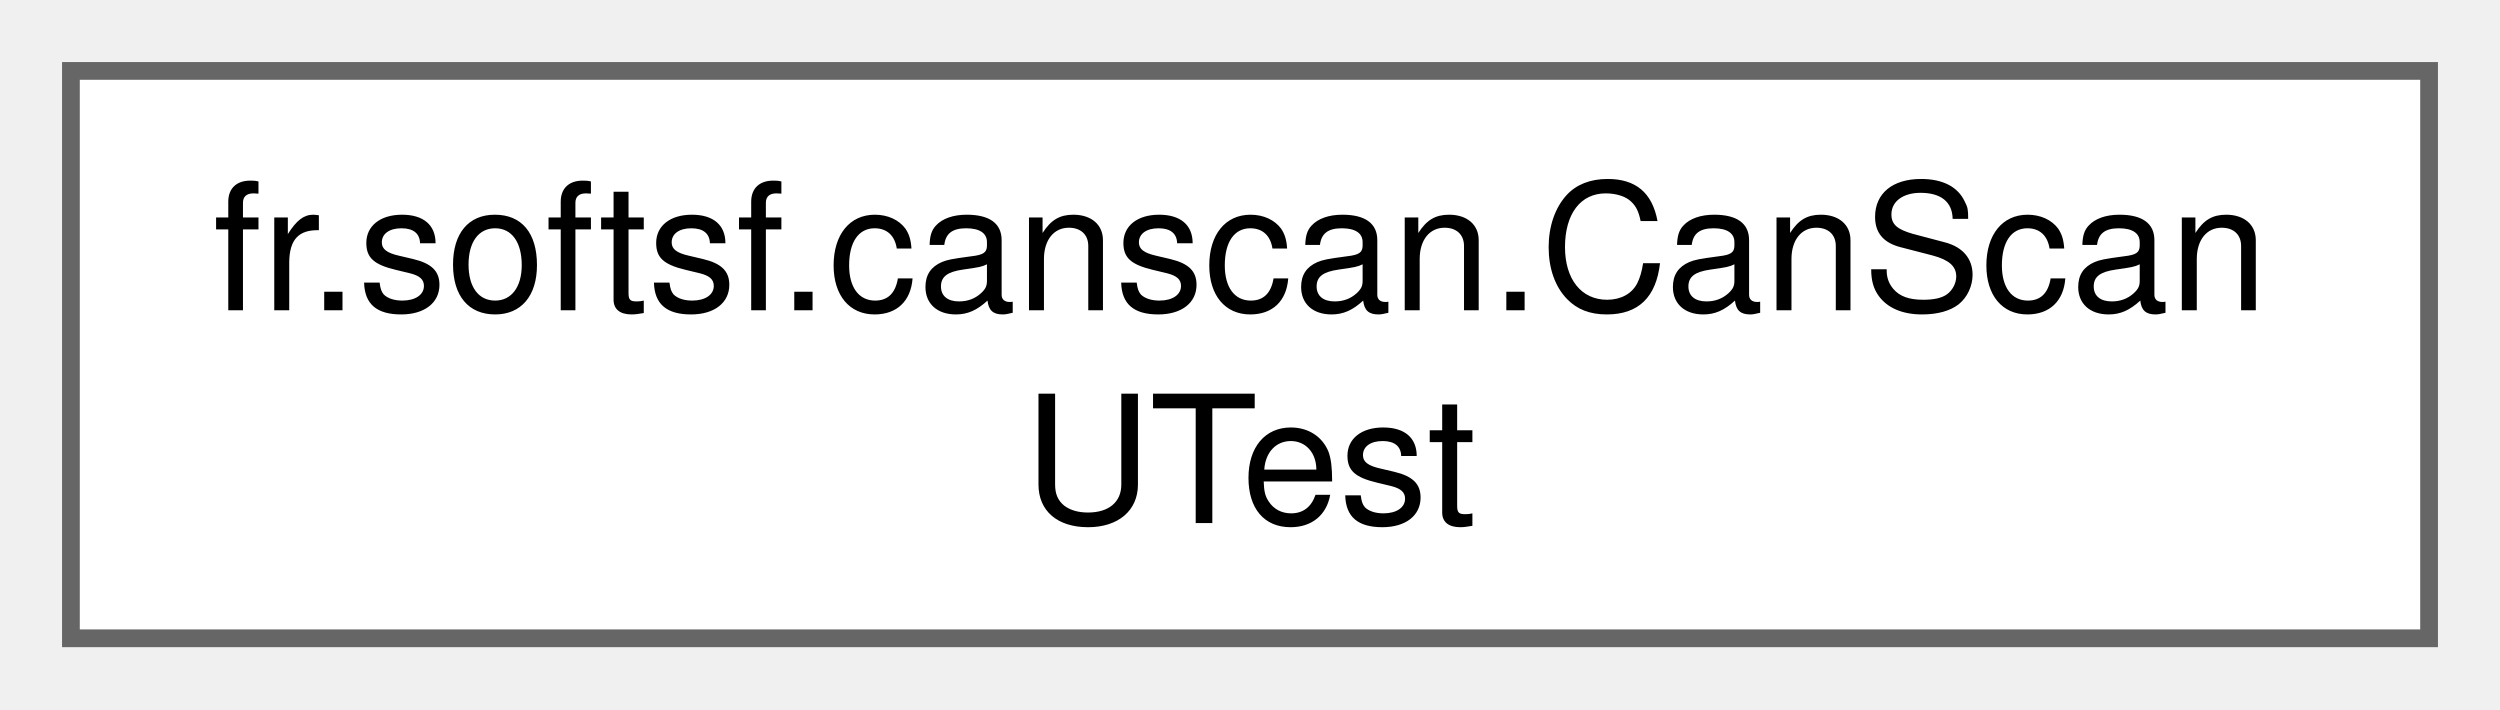
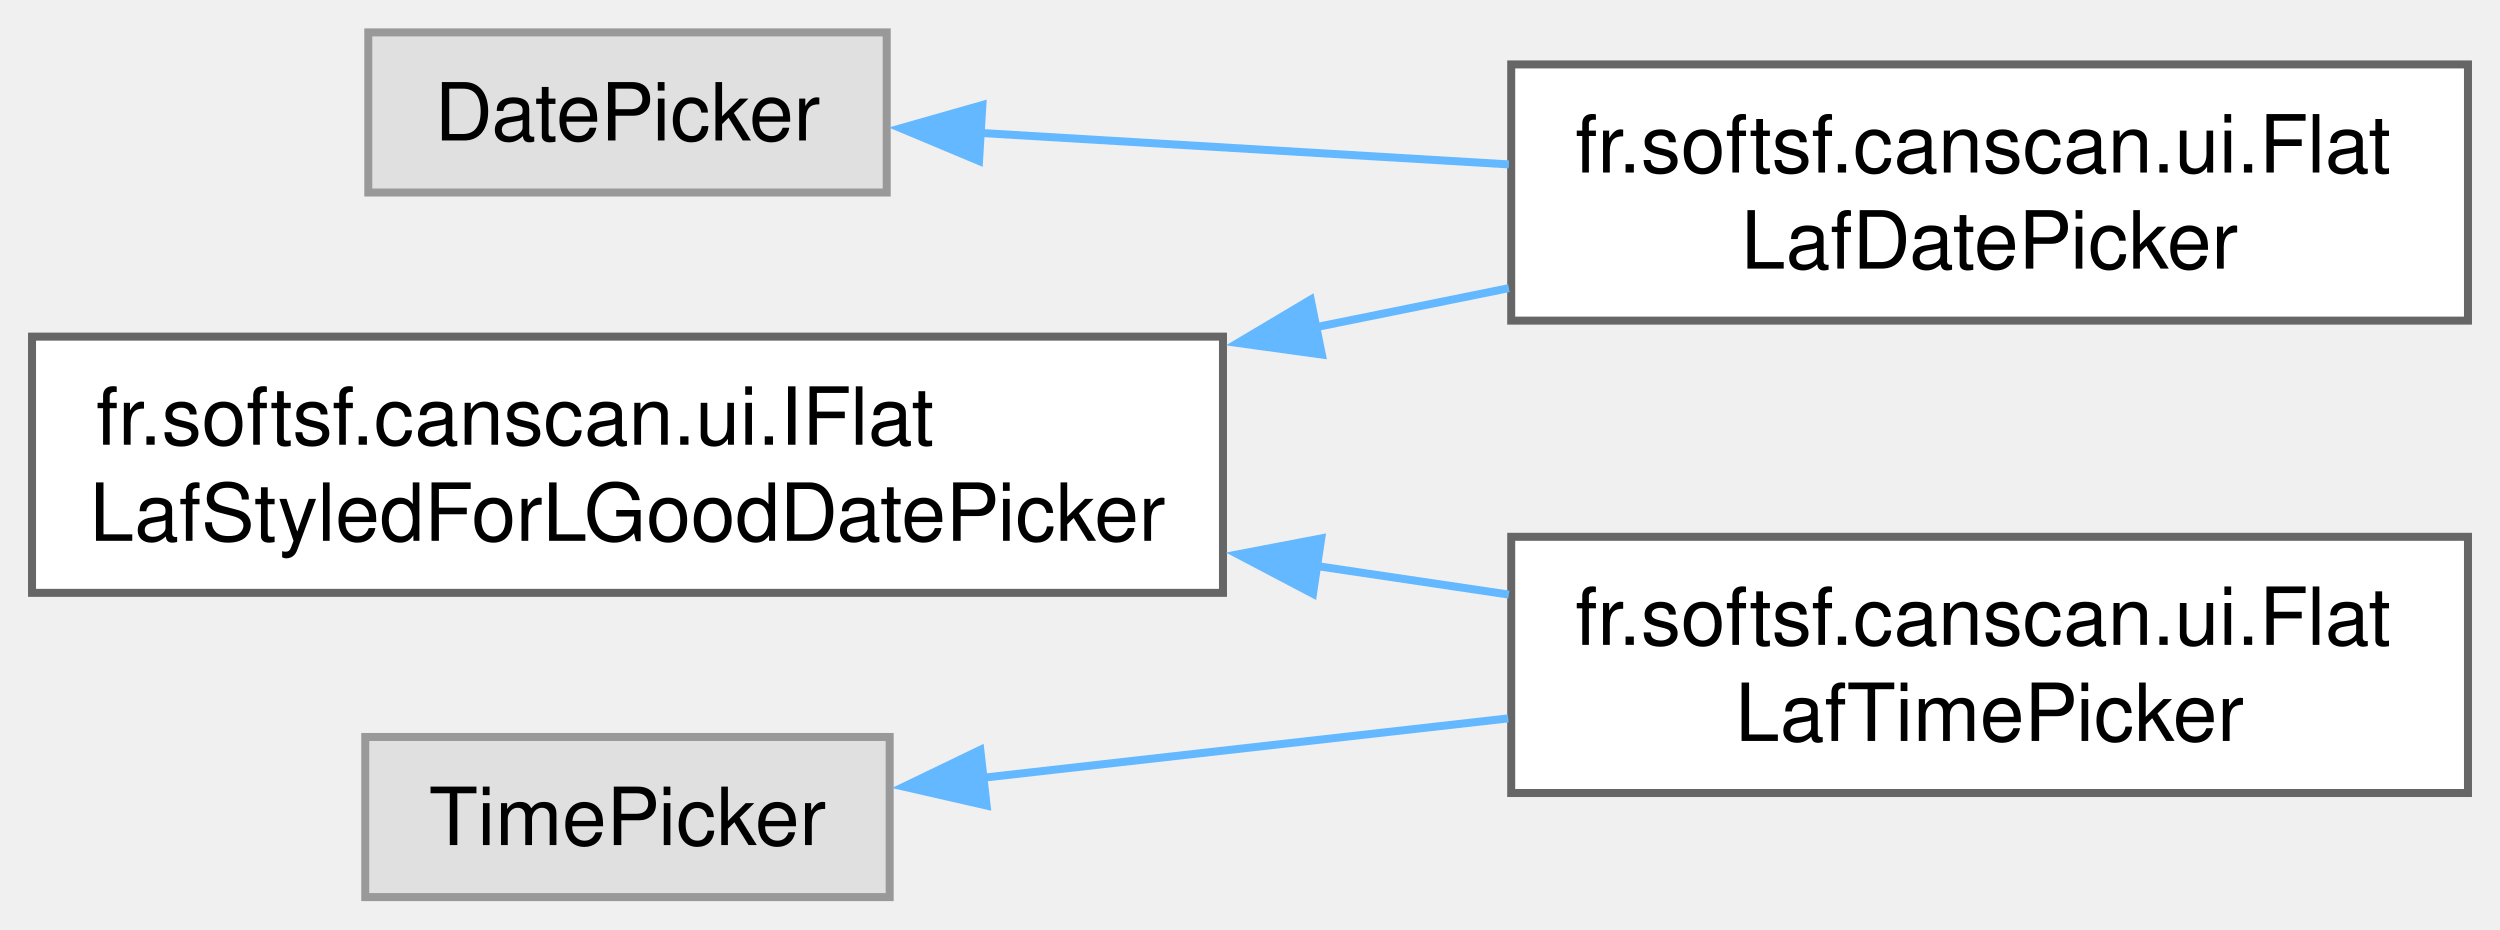
- <svg xmlns="http://www.w3.org/2000/svg" xmlns:xlink="http://www.w3.org/1999/xlink" width="141pt" height="40pt" viewBox="0.00 0.00 141.00 40.00">
-   <g id="graph0" class="graph" transform="scale(1 1) rotate(0) translate(4 36)">
+ <svg xmlns="http://www.w3.org/2000/svg" xmlns:xlink="http://www.w3.org/1999/xlink" width="312pt" height="116pt" viewBox="0.00 0.00 312.25 116.00">
+   <g id="graph0" class="graph" transform="scale(1 1) rotate(0) translate(4 112)">
    <g id="Node000000" class="node">
      <g id="a_Node000000">
-         <a xlink:href="classfr_1_1softsf_1_1canscan_1_1_can_scan_u_test.html" target="_top" xlink:title=" ">
-           <polygon fill="white" stroke="#666666" points="133,-32 0,-32 0,0 133,0 133,-32" />
-           <text text-anchor="start" x="8" y="-18.5" font-family="Helvetica,sans-Serif" font-size="10.00">fr.softsf.canscan.CanScan</text>
-           <text text-anchor="middle" x="66.5" y="-6.5" font-family="Helvetica,sans-Serif" font-size="10.00">UTest</text>
+         <a xlink:title=" ">
+           <polygon fill="#e0e0e0" stroke="#999999" points="106.75,-108 42,-108 42,-88 106.75,-88 106.75,-108" />
+           <text text-anchor="middle" x="74.38" y="-94.5" font-family="Helvetica,sans-Serif" font-size="10.00">DatePicker</text>
+         </a>
+       </g>
+     </g>
+     <g id="Node000001" class="node">
+       <g id="a_Node000001">
+         <a xlink:href="classfr_1_1softsf_1_1canscan_1_1ui_1_1_flat_laf_date_picker.html" target="_top" xlink:title="DatePicker component with FlatLaf styling applied and automatically maintained.">
+           <polygon fill="white" stroke="#666666" points="304.25,-104 184.75,-104 184.75,-72 304.25,-72 304.25,-104" />
+           <text text-anchor="start" x="192.75" y="-90.5" font-family="Helvetica,sans-Serif" font-size="10.00">fr.softsf.canscan.ui.Flat</text>
+           <text text-anchor="middle" x="244.5" y="-78.5" font-family="Helvetica,sans-Serif" font-size="10.00">LafDatePicker</text>
+         </a>
+       </g>
+     </g>
+     <g id="edge1_Node000000_Node000001" class="edge">
+       <g id="a_edge1_Node000000_Node000001">
+         <a xlink:title=" ">
+           <path fill="none" stroke="#63b8ff" d="M118.3,-95.45C138.4,-94.25 162.66,-92.81 184.46,-91.51" />
+           <polygon fill="#63b8ff" stroke="#63b8ff" points="118.28,-91.94 108.51,-96.03 118.7,-98.93 118.28,-91.94" />
+         </a>
+       </g>
+     </g>
+     <g id="Node000002" class="node">
+       <g id="a_Node000002">
+         <a xlink:href="interfacefr_1_1softsf_1_1canscan_1_1ui_1_1_i_flat_laf_styled_for_l_good_date_picker.html" target="_top" xlink:title="Interface providing FlatLaf styling support for LGoodDatePicker components.">
+           <polygon fill="white" stroke="#666666" points="148.75,-70 0,-70 0,-38 148.75,-38 148.75,-70" />
+           <text text-anchor="start" x="8" y="-56.5" font-family="Helvetica,sans-Serif" font-size="10.00">fr.softsf.canscan.ui.IFlat</text>
+           <text text-anchor="middle" x="74.38" y="-44.5" font-family="Helvetica,sans-Serif" font-size="10.00">LafStyledForLGoodDatePicker</text>
+         </a>
+       </g>
+     </g>
+     <g id="edge2_Node000002_Node000001" class="edge">
+       <g id="a_edge2_Node000002_Node000001">
+         <a xlink:title=" ">
+           <path fill="none" stroke="#63b8ff" d="M160.25,-71.16C168.44,-72.82 176.61,-74.47 184.46,-76.06" />
+           <polygon fill="#63b8ff" stroke="#63b8ff" points="161.1,-67.76 150.6,-69.21 159.71,-74.63 161.1,-67.76" />
+         </a>
+       </g>
+     </g>
+     <g id="Node000003" class="node">
+       <g id="a_Node000003">
+         <a xlink:href="classfr_1_1softsf_1_1canscan_1_1ui_1_1_flat_laf_time_picker.html" target="_top" xlink:title="TimePicker component with FlatLaf styling applied and automatically maintained.">
+           <polygon fill="white" stroke="#666666" points="304.25,-45 184.75,-45 184.75,-13 304.25,-13 304.25,-45" />
+           <text text-anchor="start" x="192.75" y="-31.5" font-family="Helvetica,sans-Serif" font-size="10.00">fr.softsf.canscan.ui.Flat</text>
+           <text text-anchor="middle" x="244.5" y="-19.5" font-family="Helvetica,sans-Serif" font-size="10.00">LafTimePicker</text>
+         </a>
+       </g>
+     </g>
+     <g id="edge3_Node000002_Node000003" class="edge">
+       <g id="a_edge3_Node000002_Node000003">
+         <a xlink:title=" ">
+           <path fill="none" stroke="#63b8ff" d="M160.25,-41.38C168.44,-40.16 176.61,-38.95 184.46,-37.78" />
+           <polygon fill="#63b8ff" stroke="#63b8ff" points="159.99,-37.88 150.61,-42.81 161.02,-44.8 159.99,-37.88" />
+         </a>
+       </g>
+     </g>
+     <g id="Node000004" class="node">
+       <g id="a_Node000004">
+         <a xlink:title=" ">
+           <polygon fill="#e0e0e0" stroke="#999999" points="107.12,-20 41.62,-20 41.62,0 107.12,0 107.12,-20" />
+           <text text-anchor="middle" x="74.38" y="-6.5" font-family="Helvetica,sans-Serif" font-size="10.00">TimePicker</text>
+         </a>
+       </g>
+     </g>
+     <g id="edge4_Node000004_Node000003" class="edge">
+       <g id="a_edge4_Node000004_Node000003">
+         <a xlink:title=" ">
+           <path fill="none" stroke="#63b8ff" d="M118.65,-14.89C138.66,-17.15 162.73,-19.87 184.38,-22.32" />
+           <polygon fill="#63b8ff" stroke="#63b8ff" points="119.23,-11.43 108.9,-13.79 118.44,-18.39 119.23,-11.43" />
        </a>
      </g>
    </g>
  </g>
</svg>
